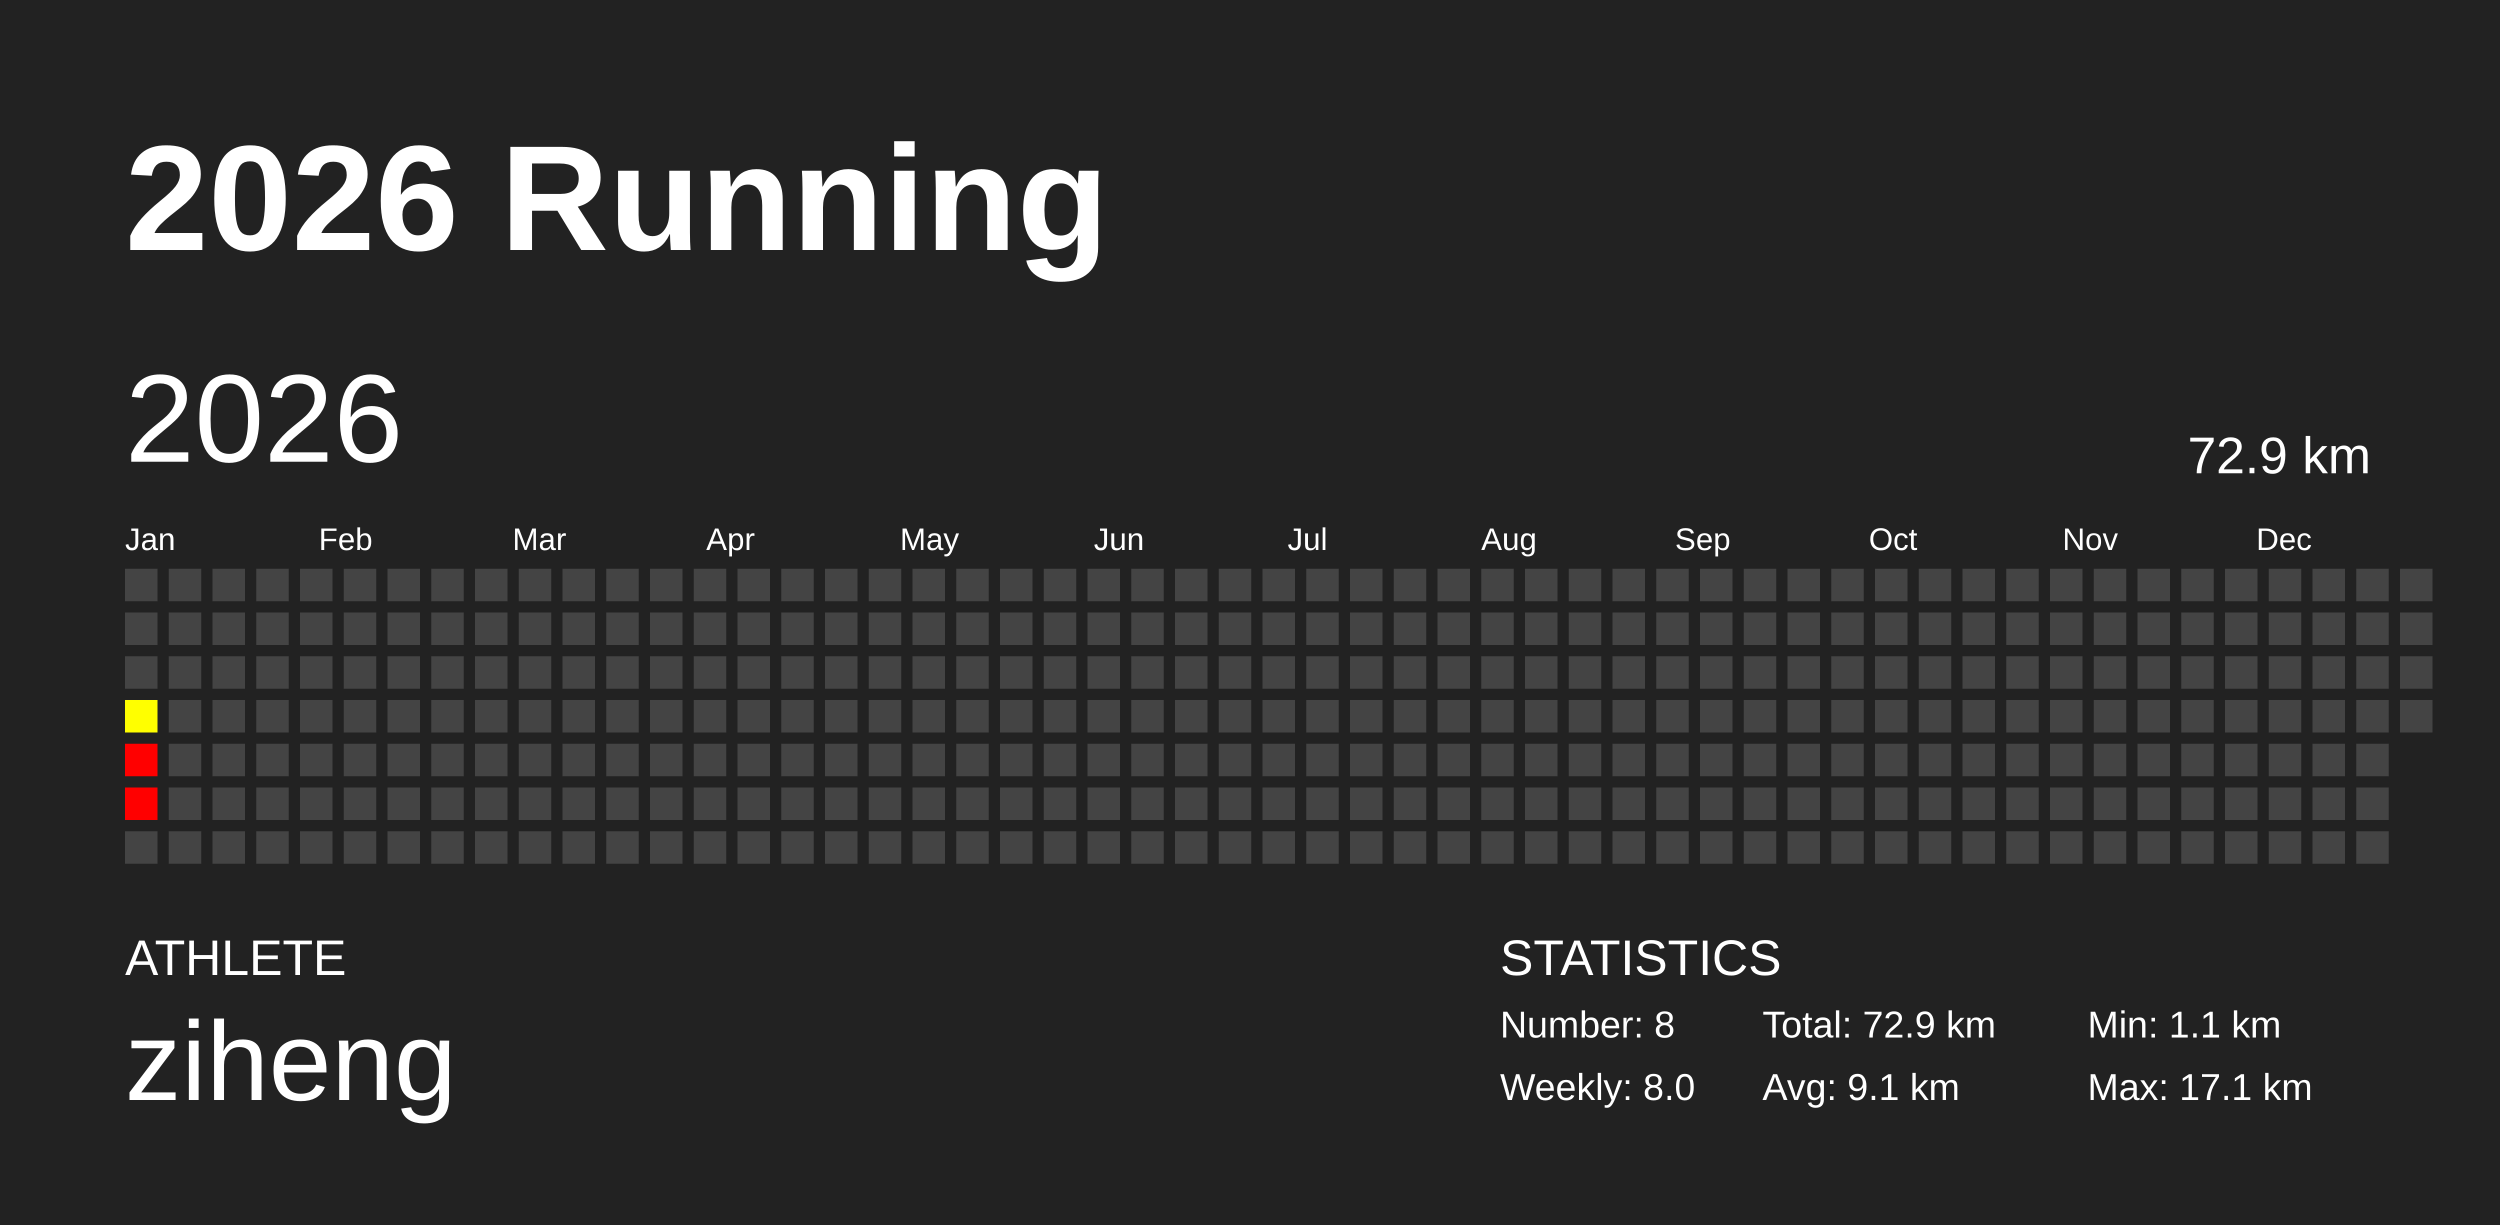
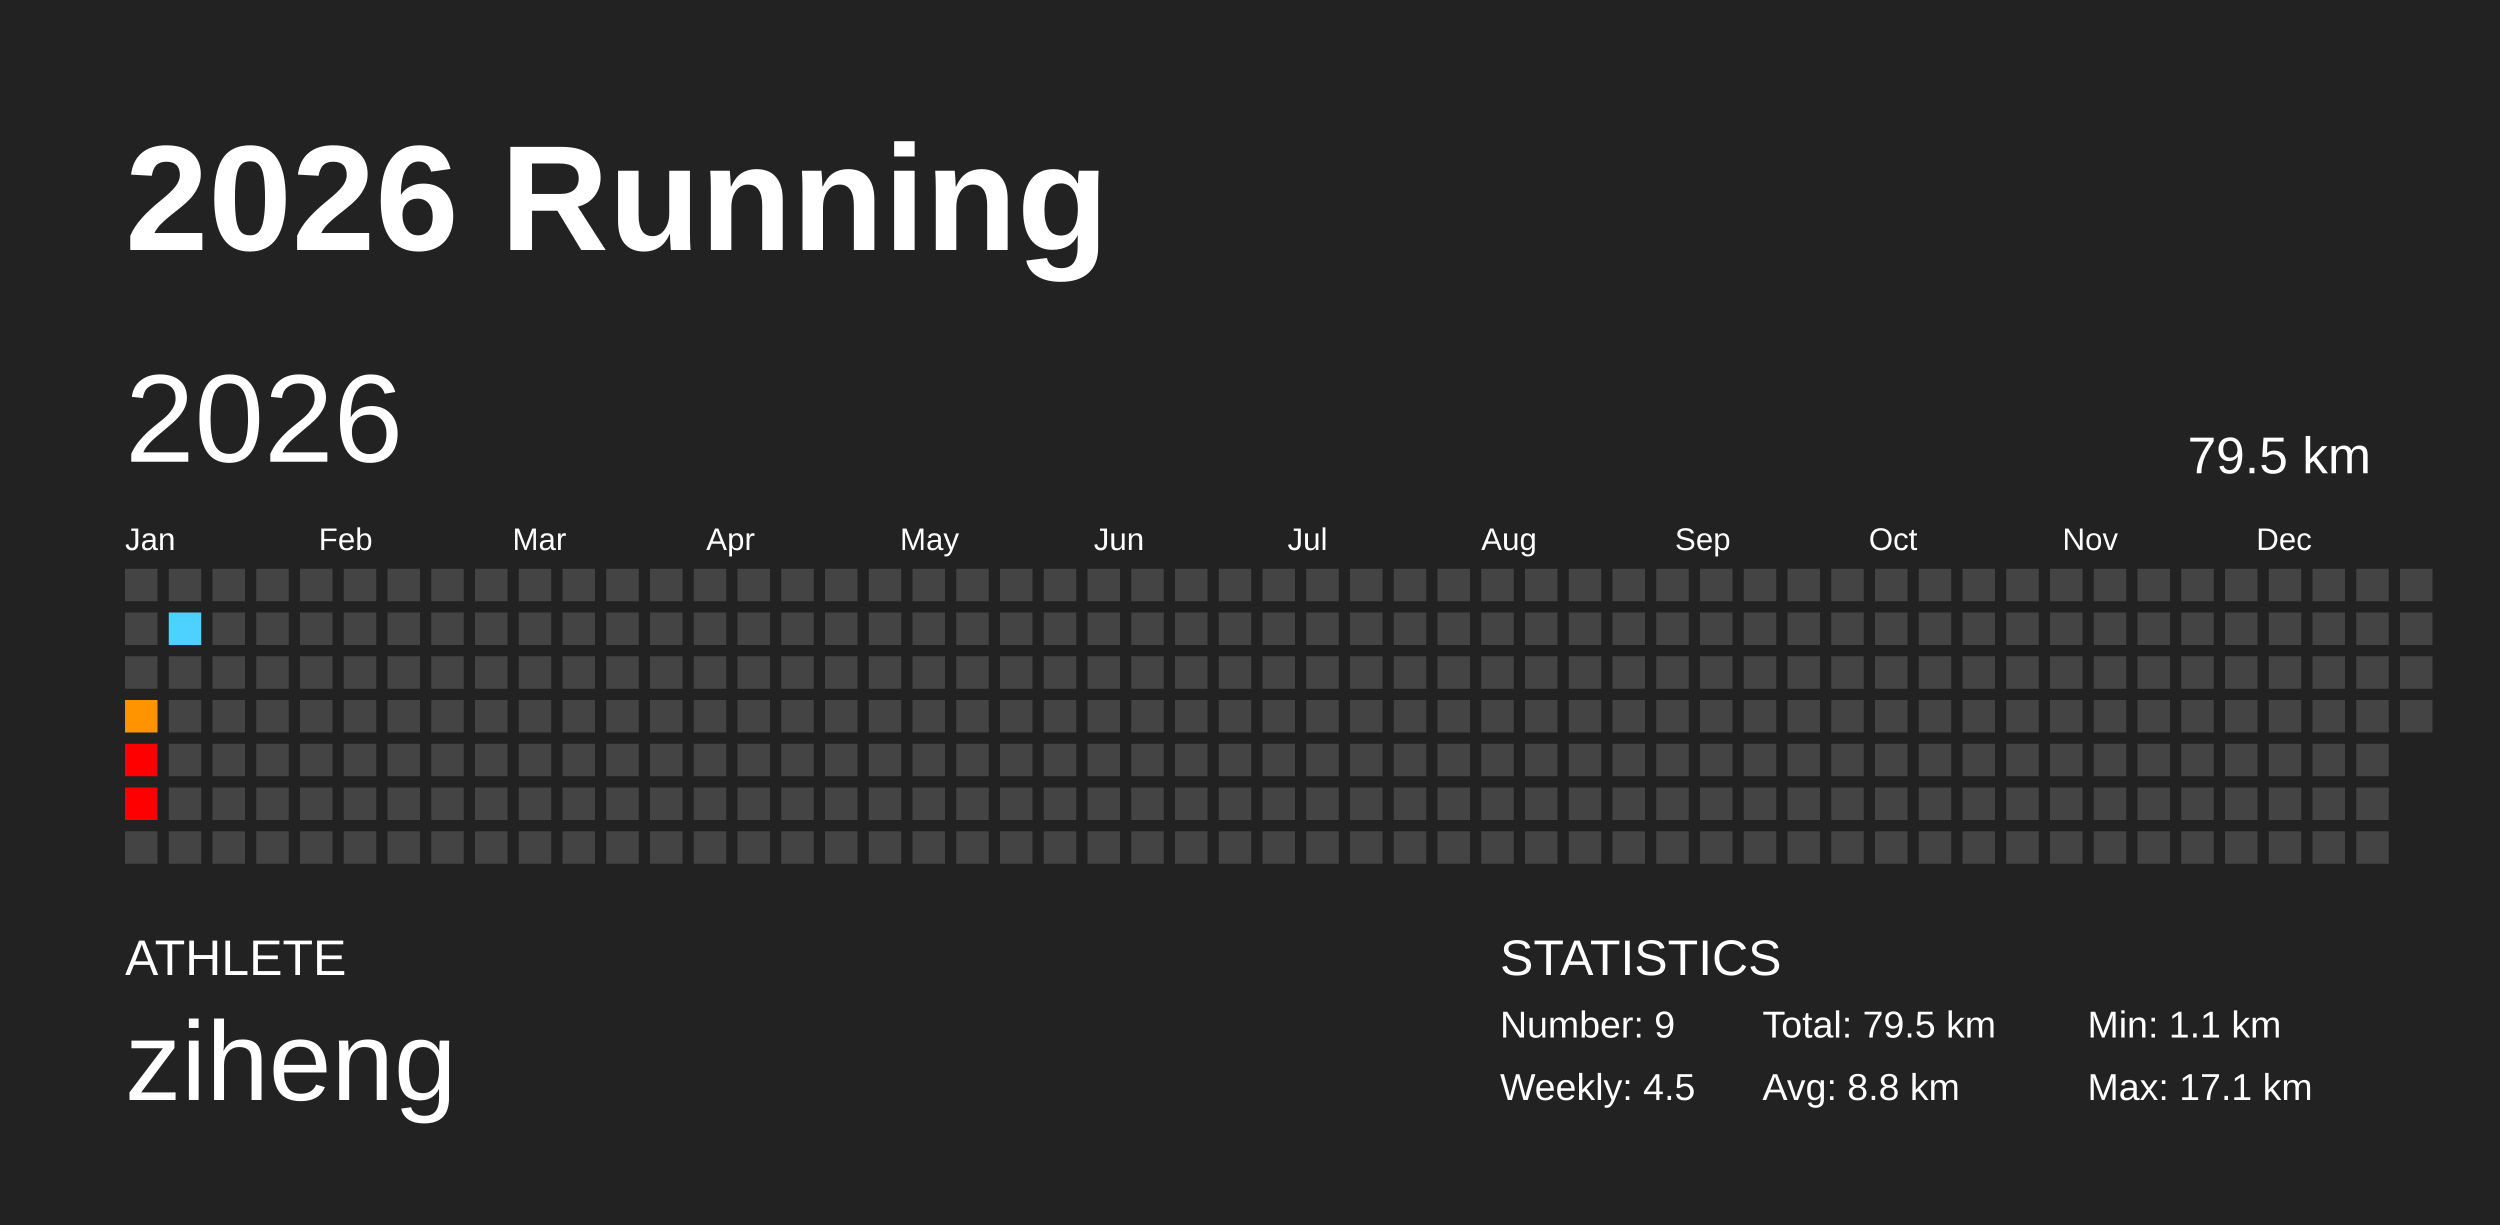
<svg xmlns="http://www.w3.org/2000/svg" baseProfile="full" height="98mm" version="1.1" viewBox="0,0,200,98" width="200mm">
  <defs />
  <rect fill="#222222" height="98" width="200" x="0" y="0" />
  <text fill="#FFFFFF" style="font-size:12px; font-family:Arial; font-weight:bold;" x="10" y="20">2026 Running</text>
  <text fill="#FFFFFF" style="font-size:4px; font-family:Arial" x="10" y="78">ATHLETE</text>
  <text fill="#FFFFFF" style="font-size:9px; font-family:Arial" x="10" y="88">ziheng</text>
  <text fill="#FFFFFF" style="font-size:4px; font-family:Arial" x="120" y="78">STATISTICS</text>
-   <text fill="#FFFFFF" style="font-size:3px; font-family:Arial" x="120" y="83">Number: 8</text>
-   <text fill="#FFFFFF" style="font-size:3px; font-family:Arial" x="120" y="88">Weekly: 8.0</text>
-   <text fill="#FFFFFF" style="font-size:3px; font-family:Arial" x="141" y="83">Total: 72.9 km</text>
-   <text fill="#FFFFFF" style="font-size:3px; font-family:Arial" x="141" y="88">Avg: 9.1 km</text>
+   <text fill="#FFFFFF" style="font-size:3px; font-family:Arial" x="120" y="83">Number: 9</text>
+   <text fill="#FFFFFF" style="font-size:3px; font-family:Arial" x="120" y="88">Weekly: 4.5</text>
+   <text fill="#FFFFFF" style="font-size:3px; font-family:Arial" x="141" y="83">Total: 79.5 km</text>
+   <text fill="#FFFFFF" style="font-size:3px; font-family:Arial" x="141" y="88">Avg: 8.8 km</text>
  <text fill="#FFFFFF" style="font-size:3px; font-family:Arial" x="167" y="83">Min: 1.1 km</text>
  <text fill="#FFFFFF" style="font-size:3px; font-family:Arial" x="167" y="88">Max: 17.1 km</text>
  <text dominant-baseline="hanging" fill="#FFFFFF" style="font-size:10.0px; font-family:Arial;" x="10" y="30">2026</text>
-   <text dominant-baseline="hanging" fill="#FFFFFF" style="font-size:4.125px; font-family:Arial;" x="175" y="35">72.9 km</text>
+   <text dominant-baseline="hanging" fill="#FFFFFF" style="font-size:4.125px; font-family:Arial;" x="175" y="35">79.5 km</text>
  <text fill="#FFFFFF" style="font-size:2.5px; font-family:Arial" x="10.0" y="44">Jan</text>
  <text fill="#FFFFFF" style="font-size:2.5px; font-family:Arial" x="25.5" y="44">Feb</text>
  <text fill="#FFFFFF" style="font-size:2.5px; font-family:Arial" x="41.0" y="44">Mar</text>
  <text fill="#FFFFFF" style="font-size:2.5px; font-family:Arial" x="56.5" y="44">Apr</text>
  <text fill="#FFFFFF" style="font-size:2.5px; font-family:Arial" x="72.0" y="44">May</text>
  <text fill="#FFFFFF" style="font-size:2.5px; font-family:Arial" x="87.5" y="44">Jun</text>
  <text fill="#FFFFFF" style="font-size:2.5px; font-family:Arial" x="103.0" y="44">Jul</text>
  <text fill="#FFFFFF" style="font-size:2.5px; font-family:Arial" x="118.5" y="44">Aug</text>
  <text fill="#FFFFFF" style="font-size:2.5px; font-family:Arial" x="134.0" y="44">Sep</text>
  <text fill="#FFFFFF" style="font-size:2.5px; font-family:Arial" x="149.5" y="44">Oct</text>
  <text fill="#FFFFFF" style="font-size:2.5px; font-family:Arial" x="165.0" y="44">Nov</text>
  <text fill="#FFFFFF" style="font-size:2.5px; font-family:Arial" x="180.5" y="44">Dec</text>
  <rect fill="#444444" height="2.6" width="2.6" x="10.0" y="45.5" />
  <rect fill="#444444" height="2.6" width="2.6" x="10.0" y="49.0" />
  <rect fill="#444444" height="2.6" width="2.6" x="10.0" y="52.5" />
-   <rect fill="#ffff00" height="2.6" width="2.6" x="10.0" y="56.0" />
+   <rect fill="#ff9300" height="2.6" width="2.6" x="10.0" y="56.0" />
  <rect fill="red" height="2.6" width="2.6" x="10.0" y="59.5" />
  <rect fill="red" height="2.6" width="2.6" x="10.0" y="63.0" />
  <rect fill="#444444" height="2.6" width="2.6" x="10.0" y="66.5" />
  <rect fill="#444444" height="2.6" width="2.6" x="13.5" y="45.5" />
-   <rect fill="#444444" height="2.6" width="2.6" x="13.5" y="49.0" />
+   <rect fill="#4dd2ff" height="2.6" width="2.6" x="13.5" y="49.0" />
  <rect fill="#444444" height="2.6" width="2.6" x="13.5" y="52.5" />
  <rect fill="#444444" height="2.6" width="2.6" x="13.5" y="56.0" />
  <rect fill="#444444" height="2.6" width="2.6" x="13.5" y="59.5" />
  <rect fill="#444444" height="2.6" width="2.6" x="13.5" y="63.0" />
  <rect fill="#444444" height="2.6" width="2.6" x="13.5" y="66.5" />
  <rect fill="#444444" height="2.6" width="2.6" x="17.0" y="45.5" />
  <rect fill="#444444" height="2.6" width="2.6" x="17.0" y="49.0" />
  <rect fill="#444444" height="2.6" width="2.6" x="17.0" y="52.5" />
  <rect fill="#444444" height="2.6" width="2.6" x="17.0" y="56.0" />
  <rect fill="#444444" height="2.6" width="2.6" x="17.0" y="59.5" />
  <rect fill="#444444" height="2.6" width="2.6" x="17.0" y="63.0" />
  <rect fill="#444444" height="2.6" width="2.6" x="17.0" y="66.5" />
  <rect fill="#444444" height="2.6" width="2.6" x="20.5" y="45.5" />
  <rect fill="#444444" height="2.6" width="2.6" x="20.5" y="49.0" />
  <rect fill="#444444" height="2.6" width="2.6" x="20.5" y="52.5" />
  <rect fill="#444444" height="2.6" width="2.6" x="20.5" y="56.0" />
  <rect fill="#444444" height="2.6" width="2.6" x="20.5" y="59.5" />
  <rect fill="#444444" height="2.6" width="2.6" x="20.5" y="63.0" />
  <rect fill="#444444" height="2.6" width="2.6" x="20.5" y="66.5" />
  <rect fill="#444444" height="2.6" width="2.6" x="24.0" y="45.5" />
  <rect fill="#444444" height="2.6" width="2.6" x="24.0" y="49.0" />
  <rect fill="#444444" height="2.6" width="2.6" x="24.0" y="52.5" />
  <rect fill="#444444" height="2.6" width="2.6" x="24.0" y="56.0" />
  <rect fill="#444444" height="2.6" width="2.6" x="24.0" y="59.5" />
  <rect fill="#444444" height="2.6" width="2.6" x="24.0" y="63.0" />
  <rect fill="#444444" height="2.6" width="2.6" x="24.0" y="66.5" />
  <rect fill="#444444" height="2.6" width="2.6" x="27.5" y="45.5" />
  <rect fill="#444444" height="2.6" width="2.6" x="27.5" y="49.0" />
  <rect fill="#444444" height="2.6" width="2.6" x="27.5" y="52.5" />
  <rect fill="#444444" height="2.6" width="2.6" x="27.5" y="56.0" />
  <rect fill="#444444" height="2.6" width="2.6" x="27.5" y="59.5" />
  <rect fill="#444444" height="2.6" width="2.6" x="27.5" y="63.0" />
  <rect fill="#444444" height="2.6" width="2.6" x="27.5" y="66.5" />
  <rect fill="#444444" height="2.6" width="2.6" x="31.0" y="45.5" />
  <rect fill="#444444" height="2.6" width="2.6" x="31.0" y="49.0" />
  <rect fill="#444444" height="2.6" width="2.6" x="31.0" y="52.5" />
  <rect fill="#444444" height="2.6" width="2.6" x="31.0" y="56.0" />
  <rect fill="#444444" height="2.6" width="2.6" x="31.0" y="59.5" />
  <rect fill="#444444" height="2.6" width="2.6" x="31.0" y="63.0" />
  <rect fill="#444444" height="2.6" width="2.6" x="31.0" y="66.5" />
  <rect fill="#444444" height="2.6" width="2.6" x="34.5" y="45.5" />
  <rect fill="#444444" height="2.6" width="2.6" x="34.5" y="49.0" />
  <rect fill="#444444" height="2.6" width="2.6" x="34.5" y="52.5" />
  <rect fill="#444444" height="2.6" width="2.6" x="34.5" y="56.0" />
  <rect fill="#444444" height="2.6" width="2.6" x="34.5" y="59.5" />
  <rect fill="#444444" height="2.6" width="2.6" x="34.5" y="63.0" />
  <rect fill="#444444" height="2.6" width="2.6" x="34.5" y="66.5" />
  <rect fill="#444444" height="2.6" width="2.6" x="38.0" y="45.5" />
  <rect fill="#444444" height="2.6" width="2.6" x="38.0" y="49.0" />
  <rect fill="#444444" height="2.6" width="2.6" x="38.0" y="52.5" />
  <rect fill="#444444" height="2.6" width="2.6" x="38.0" y="56.0" />
  <rect fill="#444444" height="2.6" width="2.6" x="38.0" y="59.5" />
  <rect fill="#444444" height="2.6" width="2.6" x="38.0" y="63.0" />
  <rect fill="#444444" height="2.6" width="2.6" x="38.0" y="66.5" />
  <rect fill="#444444" height="2.6" width="2.6" x="41.5" y="45.5" />
  <rect fill="#444444" height="2.6" width="2.6" x="41.5" y="49.0" />
  <rect fill="#444444" height="2.6" width="2.6" x="41.5" y="52.5" />
  <rect fill="#444444" height="2.6" width="2.6" x="41.5" y="56.0" />
  <rect fill="#444444" height="2.6" width="2.6" x="41.5" y="59.5" />
  <rect fill="#444444" height="2.6" width="2.6" x="41.5" y="63.0" />
  <rect fill="#444444" height="2.6" width="2.6" x="41.5" y="66.5" />
  <rect fill="#444444" height="2.6" width="2.6" x="45.0" y="45.5" />
  <rect fill="#444444" height="2.6" width="2.6" x="45.0" y="49.0" />
  <rect fill="#444444" height="2.6" width="2.6" x="45.0" y="52.5" />
  <rect fill="#444444" height="2.6" width="2.6" x="45.0" y="56.0" />
  <rect fill="#444444" height="2.6" width="2.6" x="45.0" y="59.5" />
  <rect fill="#444444" height="2.6" width="2.6" x="45.0" y="63.0" />
  <rect fill="#444444" height="2.6" width="2.6" x="45.0" y="66.5" />
  <rect fill="#444444" height="2.6" width="2.6" x="48.5" y="45.5" />
  <rect fill="#444444" height="2.6" width="2.6" x="48.5" y="49.0" />
  <rect fill="#444444" height="2.6" width="2.6" x="48.5" y="52.5" />
  <rect fill="#444444" height="2.6" width="2.6" x="48.5" y="56.0" />
  <rect fill="#444444" height="2.6" width="2.6" x="48.5" y="59.5" />
  <rect fill="#444444" height="2.6" width="2.6" x="48.5" y="63.0" />
  <rect fill="#444444" height="2.6" width="2.6" x="48.5" y="66.5" />
  <rect fill="#444444" height="2.6" width="2.6" x="52.0" y="45.5" />
  <rect fill="#444444" height="2.6" width="2.6" x="52.0" y="49.0" />
  <rect fill="#444444" height="2.6" width="2.6" x="52.0" y="52.5" />
  <rect fill="#444444" height="2.6" width="2.6" x="52.0" y="56.0" />
  <rect fill="#444444" height="2.6" width="2.6" x="52.0" y="59.5" />
  <rect fill="#444444" height="2.6" width="2.6" x="52.0" y="63.0" />
  <rect fill="#444444" height="2.6" width="2.6" x="52.0" y="66.5" />
  <rect fill="#444444" height="2.6" width="2.6" x="55.5" y="45.5" />
  <rect fill="#444444" height="2.6" width="2.6" x="55.5" y="49.0" />
  <rect fill="#444444" height="2.6" width="2.6" x="55.5" y="52.5" />
  <rect fill="#444444" height="2.6" width="2.6" x="55.5" y="56.0" />
  <rect fill="#444444" height="2.6" width="2.6" x="55.5" y="59.5" />
  <rect fill="#444444" height="2.6" width="2.6" x="55.5" y="63.0" />
  <rect fill="#444444" height="2.6" width="2.6" x="55.5" y="66.5" />
  <rect fill="#444444" height="2.6" width="2.6" x="59.0" y="45.5" />
  <rect fill="#444444" height="2.6" width="2.6" x="59.0" y="49.0" />
  <rect fill="#444444" height="2.6" width="2.6" x="59.0" y="52.5" />
  <rect fill="#444444" height="2.6" width="2.6" x="59.0" y="56.0" />
  <rect fill="#444444" height="2.6" width="2.6" x="59.0" y="59.5" />
  <rect fill="#444444" height="2.6" width="2.6" x="59.0" y="63.0" />
  <rect fill="#444444" height="2.6" width="2.6" x="59.0" y="66.5" />
  <rect fill="#444444" height="2.6" width="2.6" x="62.5" y="45.5" />
  <rect fill="#444444" height="2.6" width="2.6" x="62.5" y="49.0" />
  <rect fill="#444444" height="2.6" width="2.6" x="62.5" y="52.5" />
  <rect fill="#444444" height="2.6" width="2.6" x="62.5" y="56.0" />
  <rect fill="#444444" height="2.6" width="2.6" x="62.5" y="59.5" />
  <rect fill="#444444" height="2.6" width="2.6" x="62.5" y="63.0" />
  <rect fill="#444444" height="2.6" width="2.6" x="62.5" y="66.5" />
  <rect fill="#444444" height="2.6" width="2.6" x="66.0" y="45.5" />
  <rect fill="#444444" height="2.6" width="2.6" x="66.0" y="49.0" />
  <rect fill="#444444" height="2.6" width="2.6" x="66.0" y="52.5" />
  <rect fill="#444444" height="2.6" width="2.6" x="66.0" y="56.0" />
  <rect fill="#444444" height="2.6" width="2.6" x="66.0" y="59.5" />
  <rect fill="#444444" height="2.6" width="2.6" x="66.0" y="63.0" />
  <rect fill="#444444" height="2.6" width="2.6" x="66.0" y="66.5" />
  <rect fill="#444444" height="2.6" width="2.6" x="69.5" y="45.5" />
  <rect fill="#444444" height="2.6" width="2.6" x="69.5" y="49.0" />
  <rect fill="#444444" height="2.6" width="2.6" x="69.5" y="52.5" />
  <rect fill="#444444" height="2.6" width="2.6" x="69.5" y="56.0" />
  <rect fill="#444444" height="2.6" width="2.6" x="69.5" y="59.5" />
  <rect fill="#444444" height="2.6" width="2.6" x="69.5" y="63.0" />
  <rect fill="#444444" height="2.6" width="2.6" x="69.5" y="66.5" />
  <rect fill="#444444" height="2.6" width="2.6" x="73.0" y="45.5" />
  <rect fill="#444444" height="2.6" width="2.6" x="73.0" y="49.0" />
  <rect fill="#444444" height="2.6" width="2.6" x="73.0" y="52.5" />
  <rect fill="#444444" height="2.6" width="2.6" x="73.0" y="56.0" />
  <rect fill="#444444" height="2.6" width="2.6" x="73.0" y="59.5" />
  <rect fill="#444444" height="2.6" width="2.6" x="73.0" y="63.0" />
  <rect fill="#444444" height="2.6" width="2.6" x="73.0" y="66.5" />
  <rect fill="#444444" height="2.6" width="2.6" x="76.5" y="45.5" />
  <rect fill="#444444" height="2.6" width="2.6" x="76.5" y="49.0" />
  <rect fill="#444444" height="2.6" width="2.6" x="76.5" y="52.5" />
  <rect fill="#444444" height="2.6" width="2.6" x="76.5" y="56.0" />
  <rect fill="#444444" height="2.6" width="2.6" x="76.5" y="59.5" />
  <rect fill="#444444" height="2.6" width="2.6" x="76.5" y="63.0" />
  <rect fill="#444444" height="2.6" width="2.6" x="76.5" y="66.5" />
  <rect fill="#444444" height="2.6" width="2.6" x="80.0" y="45.5" />
  <rect fill="#444444" height="2.6" width="2.6" x="80.0" y="49.0" />
  <rect fill="#444444" height="2.6" width="2.6" x="80.0" y="52.5" />
  <rect fill="#444444" height="2.6" width="2.6" x="80.0" y="56.0" />
  <rect fill="#444444" height="2.6" width="2.6" x="80.0" y="59.5" />
  <rect fill="#444444" height="2.6" width="2.6" x="80.0" y="63.0" />
  <rect fill="#444444" height="2.6" width="2.6" x="80.0" y="66.5" />
  <rect fill="#444444" height="2.6" width="2.6" x="83.5" y="45.5" />
  <rect fill="#444444" height="2.6" width="2.6" x="83.5" y="49.0" />
  <rect fill="#444444" height="2.6" width="2.6" x="83.5" y="52.5" />
  <rect fill="#444444" height="2.6" width="2.6" x="83.5" y="56.0" />
  <rect fill="#444444" height="2.6" width="2.6" x="83.5" y="59.5" />
  <rect fill="#444444" height="2.6" width="2.6" x="83.5" y="63.0" />
  <rect fill="#444444" height="2.6" width="2.6" x="83.5" y="66.5" />
  <rect fill="#444444" height="2.6" width="2.6" x="87.0" y="45.5" />
  <rect fill="#444444" height="2.6" width="2.6" x="87.0" y="49.0" />
  <rect fill="#444444" height="2.6" width="2.6" x="87.0" y="52.5" />
  <rect fill="#444444" height="2.6" width="2.6" x="87.0" y="56.0" />
  <rect fill="#444444" height="2.6" width="2.6" x="87.0" y="59.5" />
  <rect fill="#444444" height="2.6" width="2.6" x="87.0" y="63.0" />
  <rect fill="#444444" height="2.6" width="2.6" x="87.0" y="66.5" />
  <rect fill="#444444" height="2.6" width="2.6" x="90.5" y="45.5" />
  <rect fill="#444444" height="2.6" width="2.6" x="90.5" y="49.0" />
  <rect fill="#444444" height="2.6" width="2.6" x="90.5" y="52.5" />
  <rect fill="#444444" height="2.6" width="2.6" x="90.5" y="56.0" />
  <rect fill="#444444" height="2.6" width="2.6" x="90.5" y="59.5" />
  <rect fill="#444444" height="2.6" width="2.6" x="90.5" y="63.0" />
  <rect fill="#444444" height="2.6" width="2.6" x="90.5" y="66.5" />
  <rect fill="#444444" height="2.6" width="2.6" x="94.0" y="45.5" />
  <rect fill="#444444" height="2.6" width="2.6" x="94.0" y="49.0" />
  <rect fill="#444444" height="2.6" width="2.6" x="94.0" y="52.5" />
  <rect fill="#444444" height="2.6" width="2.6" x="94.0" y="56.0" />
  <rect fill="#444444" height="2.6" width="2.6" x="94.0" y="59.5" />
  <rect fill="#444444" height="2.6" width="2.6" x="94.0" y="63.0" />
  <rect fill="#444444" height="2.6" width="2.6" x="94.0" y="66.5" />
  <rect fill="#444444" height="2.6" width="2.6" x="97.5" y="45.5" />
  <rect fill="#444444" height="2.6" width="2.6" x="97.5" y="49.0" />
  <rect fill="#444444" height="2.6" width="2.6" x="97.5" y="52.5" />
  <rect fill="#444444" height="2.6" width="2.6" x="97.5" y="56.0" />
  <rect fill="#444444" height="2.6" width="2.6" x="97.5" y="59.5" />
  <rect fill="#444444" height="2.6" width="2.6" x="97.5" y="63.0" />
  <rect fill="#444444" height="2.6" width="2.6" x="97.5" y="66.5" />
  <rect fill="#444444" height="2.6" width="2.6" x="101.0" y="45.5" />
  <rect fill="#444444" height="2.6" width="2.6" x="101.0" y="49.0" />
  <rect fill="#444444" height="2.6" width="2.6" x="101.0" y="52.5" />
  <rect fill="#444444" height="2.6" width="2.6" x="101.0" y="56.0" />
  <rect fill="#444444" height="2.6" width="2.6" x="101.0" y="59.5" />
  <rect fill="#444444" height="2.6" width="2.6" x="101.0" y="63.0" />
  <rect fill="#444444" height="2.6" width="2.6" x="101.0" y="66.5" />
  <rect fill="#444444" height="2.6" width="2.6" x="104.5" y="45.5" />
  <rect fill="#444444" height="2.6" width="2.6" x="104.5" y="49.0" />
  <rect fill="#444444" height="2.6" width="2.6" x="104.5" y="52.5" />
  <rect fill="#444444" height="2.6" width="2.6" x="104.5" y="56.0" />
  <rect fill="#444444" height="2.6" width="2.6" x="104.5" y="59.5" />
  <rect fill="#444444" height="2.6" width="2.6" x="104.5" y="63.0" />
  <rect fill="#444444" height="2.6" width="2.6" x="104.5" y="66.5" />
  <rect fill="#444444" height="2.6" width="2.6" x="108.0" y="45.5" />
  <rect fill="#444444" height="2.6" width="2.6" x="108.0" y="49.0" />
  <rect fill="#444444" height="2.6" width="2.6" x="108.0" y="52.5" />
  <rect fill="#444444" height="2.6" width="2.6" x="108.0" y="56.0" />
  <rect fill="#444444" height="2.6" width="2.6" x="108.0" y="59.5" />
  <rect fill="#444444" height="2.6" width="2.6" x="108.0" y="63.0" />
  <rect fill="#444444" height="2.6" width="2.6" x="108.0" y="66.5" />
  <rect fill="#444444" height="2.6" width="2.6" x="111.5" y="45.5" />
  <rect fill="#444444" height="2.6" width="2.6" x="111.5" y="49.0" />
  <rect fill="#444444" height="2.6" width="2.6" x="111.5" y="52.5" />
  <rect fill="#444444" height="2.6" width="2.6" x="111.5" y="56.0" />
  <rect fill="#444444" height="2.6" width="2.6" x="111.5" y="59.5" />
  <rect fill="#444444" height="2.6" width="2.6" x="111.5" y="63.0" />
  <rect fill="#444444" height="2.6" width="2.6" x="111.5" y="66.5" />
  <rect fill="#444444" height="2.6" width="2.6" x="115.0" y="45.5" />
  <rect fill="#444444" height="2.6" width="2.6" x="115.0" y="49.0" />
  <rect fill="#444444" height="2.6" width="2.6" x="115.0" y="52.5" />
  <rect fill="#444444" height="2.6" width="2.6" x="115.0" y="56.0" />
  <rect fill="#444444" height="2.6" width="2.6" x="115.0" y="59.5" />
  <rect fill="#444444" height="2.6" width="2.6" x="115.0" y="63.0" />
  <rect fill="#444444" height="2.6" width="2.6" x="115.0" y="66.5" />
  <rect fill="#444444" height="2.6" width="2.6" x="118.5" y="45.5" />
  <rect fill="#444444" height="2.6" width="2.6" x="118.5" y="49.0" />
  <rect fill="#444444" height="2.6" width="2.6" x="118.5" y="52.5" />
  <rect fill="#444444" height="2.6" width="2.6" x="118.5" y="56.0" />
  <rect fill="#444444" height="2.6" width="2.6" x="118.5" y="59.5" />
  <rect fill="#444444" height="2.6" width="2.6" x="118.5" y="63.0" />
  <rect fill="#444444" height="2.6" width="2.6" x="118.5" y="66.5" />
  <rect fill="#444444" height="2.6" width="2.6" x="122.0" y="45.5" />
  <rect fill="#444444" height="2.6" width="2.6" x="122.0" y="49.0" />
  <rect fill="#444444" height="2.6" width="2.6" x="122.0" y="52.5" />
  <rect fill="#444444" height="2.6" width="2.6" x="122.0" y="56.0" />
  <rect fill="#444444" height="2.6" width="2.6" x="122.0" y="59.5" />
  <rect fill="#444444" height="2.6" width="2.6" x="122.0" y="63.0" />
  <rect fill="#444444" height="2.6" width="2.6" x="122.0" y="66.5" />
  <rect fill="#444444" height="2.6" width="2.6" x="125.5" y="45.5" />
  <rect fill="#444444" height="2.6" width="2.6" x="125.5" y="49.0" />
  <rect fill="#444444" height="2.6" width="2.6" x="125.5" y="52.5" />
  <rect fill="#444444" height="2.6" width="2.6" x="125.5" y="56.0" />
  <rect fill="#444444" height="2.6" width="2.6" x="125.5" y="59.5" />
  <rect fill="#444444" height="2.6" width="2.6" x="125.5" y="63.0" />
  <rect fill="#444444" height="2.6" width="2.6" x="125.5" y="66.5" />
  <rect fill="#444444" height="2.6" width="2.6" x="129.0" y="45.5" />
  <rect fill="#444444" height="2.6" width="2.6" x="129.0" y="49.0" />
  <rect fill="#444444" height="2.6" width="2.6" x="129.0" y="52.5" />
  <rect fill="#444444" height="2.6" width="2.6" x="129.0" y="56.0" />
  <rect fill="#444444" height="2.6" width="2.6" x="129.0" y="59.5" />
  <rect fill="#444444" height="2.6" width="2.6" x="129.0" y="63.0" />
  <rect fill="#444444" height="2.6" width="2.6" x="129.0" y="66.5" />
  <rect fill="#444444" height="2.6" width="2.6" x="132.5" y="45.5" />
  <rect fill="#444444" height="2.6" width="2.6" x="132.5" y="49.0" />
  <rect fill="#444444" height="2.6" width="2.6" x="132.5" y="52.5" />
  <rect fill="#444444" height="2.6" width="2.6" x="132.5" y="56.0" />
  <rect fill="#444444" height="2.6" width="2.6" x="132.5" y="59.5" />
  <rect fill="#444444" height="2.6" width="2.6" x="132.5" y="63.0" />
  <rect fill="#444444" height="2.6" width="2.6" x="132.5" y="66.5" />
  <rect fill="#444444" height="2.6" width="2.6" x="136.0" y="45.5" />
  <rect fill="#444444" height="2.6" width="2.6" x="136.0" y="49.0" />
  <rect fill="#444444" height="2.6" width="2.6" x="136.0" y="52.5" />
  <rect fill="#444444" height="2.6" width="2.6" x="136.0" y="56.0" />
  <rect fill="#444444" height="2.6" width="2.6" x="136.0" y="59.5" />
  <rect fill="#444444" height="2.6" width="2.6" x="136.0" y="63.0" />
  <rect fill="#444444" height="2.6" width="2.6" x="136.0" y="66.5" />
  <rect fill="#444444" height="2.6" width="2.6" x="139.5" y="45.5" />
  <rect fill="#444444" height="2.6" width="2.6" x="139.5" y="49.0" />
  <rect fill="#444444" height="2.6" width="2.6" x="139.5" y="52.5" />
  <rect fill="#444444" height="2.6" width="2.6" x="139.5" y="56.0" />
  <rect fill="#444444" height="2.6" width="2.6" x="139.5" y="59.5" />
  <rect fill="#444444" height="2.6" width="2.6" x="139.5" y="63.0" />
  <rect fill="#444444" height="2.6" width="2.6" x="139.5" y="66.5" />
  <rect fill="#444444" height="2.6" width="2.6" x="143.0" y="45.5" />
  <rect fill="#444444" height="2.6" width="2.6" x="143.0" y="49.0" />
  <rect fill="#444444" height="2.6" width="2.6" x="143.0" y="52.5" />
  <rect fill="#444444" height="2.6" width="2.6" x="143.0" y="56.0" />
  <rect fill="#444444" height="2.6" width="2.6" x="143.0" y="59.5" />
  <rect fill="#444444" height="2.6" width="2.6" x="143.0" y="63.0" />
  <rect fill="#444444" height="2.6" width="2.6" x="143.0" y="66.5" />
  <rect fill="#444444" height="2.6" width="2.6" x="146.5" y="45.5" />
  <rect fill="#444444" height="2.6" width="2.6" x="146.5" y="49.0" />
  <rect fill="#444444" height="2.6" width="2.6" x="146.5" y="52.5" />
  <rect fill="#444444" height="2.6" width="2.6" x="146.5" y="56.0" />
  <rect fill="#444444" height="2.6" width="2.6" x="146.5" y="59.5" />
  <rect fill="#444444" height="2.6" width="2.6" x="146.5" y="63.0" />
  <rect fill="#444444" height="2.6" width="2.6" x="146.5" y="66.5" />
  <rect fill="#444444" height="2.6" width="2.6" x="150.0" y="45.5" />
  <rect fill="#444444" height="2.6" width="2.6" x="150.0" y="49.0" />
  <rect fill="#444444" height="2.6" width="2.6" x="150.0" y="52.5" />
  <rect fill="#444444" height="2.6" width="2.6" x="150.0" y="56.0" />
  <rect fill="#444444" height="2.6" width="2.6" x="150.0" y="59.5" />
  <rect fill="#444444" height="2.6" width="2.6" x="150.0" y="63.0" />
  <rect fill="#444444" height="2.6" width="2.6" x="150.0" y="66.5" />
  <rect fill="#444444" height="2.6" width="2.6" x="153.5" y="45.5" />
  <rect fill="#444444" height="2.6" width="2.6" x="153.5" y="49.0" />
  <rect fill="#444444" height="2.6" width="2.6" x="153.5" y="52.5" />
  <rect fill="#444444" height="2.6" width="2.6" x="153.5" y="56.0" />
  <rect fill="#444444" height="2.6" width="2.6" x="153.5" y="59.5" />
  <rect fill="#444444" height="2.6" width="2.6" x="153.5" y="63.0" />
  <rect fill="#444444" height="2.6" width="2.6" x="153.5" y="66.5" />
  <rect fill="#444444" height="2.6" width="2.6" x="157.0" y="45.5" />
  <rect fill="#444444" height="2.6" width="2.6" x="157.0" y="49.0" />
  <rect fill="#444444" height="2.6" width="2.6" x="157.0" y="52.5" />
  <rect fill="#444444" height="2.6" width="2.6" x="157.0" y="56.0" />
  <rect fill="#444444" height="2.6" width="2.6" x="157.0" y="59.5" />
  <rect fill="#444444" height="2.6" width="2.6" x="157.0" y="63.0" />
  <rect fill="#444444" height="2.6" width="2.6" x="157.0" y="66.5" />
  <rect fill="#444444" height="2.6" width="2.6" x="160.5" y="45.5" />
  <rect fill="#444444" height="2.6" width="2.6" x="160.5" y="49.0" />
  <rect fill="#444444" height="2.6" width="2.6" x="160.5" y="52.5" />
  <rect fill="#444444" height="2.6" width="2.6" x="160.5" y="56.0" />
  <rect fill="#444444" height="2.6" width="2.6" x="160.5" y="59.5" />
  <rect fill="#444444" height="2.6" width="2.6" x="160.5" y="63.0" />
  <rect fill="#444444" height="2.6" width="2.6" x="160.5" y="66.5" />
  <rect fill="#444444" height="2.6" width="2.6" x="164.0" y="45.5" />
  <rect fill="#444444" height="2.6" width="2.6" x="164.0" y="49.0" />
  <rect fill="#444444" height="2.6" width="2.6" x="164.0" y="52.5" />
  <rect fill="#444444" height="2.6" width="2.6" x="164.0" y="56.0" />
  <rect fill="#444444" height="2.6" width="2.6" x="164.0" y="59.5" />
  <rect fill="#444444" height="2.6" width="2.6" x="164.0" y="63.0" />
  <rect fill="#444444" height="2.6" width="2.6" x="164.0" y="66.5" />
  <rect fill="#444444" height="2.6" width="2.6" x="167.5" y="45.5" />
  <rect fill="#444444" height="2.6" width="2.6" x="167.5" y="49.0" />
  <rect fill="#444444" height="2.6" width="2.6" x="167.5" y="52.5" />
  <rect fill="#444444" height="2.6" width="2.6" x="167.5" y="56.0" />
  <rect fill="#444444" height="2.6" width="2.6" x="167.5" y="59.5" />
  <rect fill="#444444" height="2.6" width="2.6" x="167.5" y="63.0" />
  <rect fill="#444444" height="2.6" width="2.6" x="167.5" y="66.5" />
  <rect fill="#444444" height="2.6" width="2.6" x="171.0" y="45.5" />
  <rect fill="#444444" height="2.6" width="2.6" x="171.0" y="49.0" />
  <rect fill="#444444" height="2.6" width="2.6" x="171.0" y="52.5" />
  <rect fill="#444444" height="2.6" width="2.6" x="171.0" y="56.0" />
  <rect fill="#444444" height="2.6" width="2.6" x="171.0" y="59.5" />
  <rect fill="#444444" height="2.6" width="2.6" x="171.0" y="63.0" />
  <rect fill="#444444" height="2.6" width="2.6" x="171.0" y="66.5" />
  <rect fill="#444444" height="2.6" width="2.6" x="174.5" y="45.5" />
  <rect fill="#444444" height="2.6" width="2.6" x="174.5" y="49.0" />
  <rect fill="#444444" height="2.6" width="2.6" x="174.5" y="52.5" />
  <rect fill="#444444" height="2.6" width="2.6" x="174.5" y="56.0" />
  <rect fill="#444444" height="2.6" width="2.6" x="174.5" y="59.5" />
  <rect fill="#444444" height="2.6" width="2.6" x="174.5" y="63.0" />
  <rect fill="#444444" height="2.6" width="2.6" x="174.5" y="66.5" />
  <rect fill="#444444" height="2.6" width="2.6" x="178.0" y="45.5" />
  <rect fill="#444444" height="2.6" width="2.6" x="178.0" y="49.0" />
  <rect fill="#444444" height="2.6" width="2.6" x="178.0" y="52.5" />
  <rect fill="#444444" height="2.6" width="2.6" x="178.0" y="56.0" />
  <rect fill="#444444" height="2.6" width="2.6" x="178.0" y="59.5" />
  <rect fill="#444444" height="2.6" width="2.6" x="178.0" y="63.0" />
  <rect fill="#444444" height="2.6" width="2.6" x="178.0" y="66.5" />
  <rect fill="#444444" height="2.6" width="2.6" x="181.5" y="45.5" />
  <rect fill="#444444" height="2.6" width="2.6" x="181.5" y="49.0" />
  <rect fill="#444444" height="2.6" width="2.6" x="181.5" y="52.5" />
  <rect fill="#444444" height="2.6" width="2.6" x="181.5" y="56.0" />
  <rect fill="#444444" height="2.6" width="2.6" x="181.5" y="59.5" />
  <rect fill="#444444" height="2.6" width="2.6" x="181.5" y="63.0" />
  <rect fill="#444444" height="2.6" width="2.6" x="181.5" y="66.5" />
  <rect fill="#444444" height="2.6" width="2.6" x="185.0" y="45.5" />
  <rect fill="#444444" height="2.6" width="2.6" x="185.0" y="49.0" />
  <rect fill="#444444" height="2.6" width="2.6" x="185.0" y="52.5" />
  <rect fill="#444444" height="2.6" width="2.6" x="185.0" y="56.0" />
  <rect fill="#444444" height="2.6" width="2.6" x="185.0" y="59.5" />
  <rect fill="#444444" height="2.6" width="2.6" x="185.0" y="63.0" />
  <rect fill="#444444" height="2.6" width="2.6" x="185.0" y="66.5" />
  <rect fill="#444444" height="2.6" width="2.6" x="188.5" y="45.5" />
  <rect fill="#444444" height="2.6" width="2.6" x="188.5" y="49.0" />
  <rect fill="#444444" height="2.6" width="2.6" x="188.5" y="52.5" />
  <rect fill="#444444" height="2.6" width="2.6" x="188.5" y="56.0" />
  <rect fill="#444444" height="2.6" width="2.6" x="188.5" y="59.5" />
  <rect fill="#444444" height="2.6" width="2.6" x="188.5" y="63.0" />
  <rect fill="#444444" height="2.6" width="2.6" x="188.5" y="66.5" />
  <rect fill="#444444" height="2.6" width="2.6" x="192.0" y="45.5" />
  <rect fill="#444444" height="2.6" width="2.6" x="192.0" y="49.0" />
  <rect fill="#444444" height="2.6" width="2.6" x="192.0" y="52.5" />
  <rect fill="#444444" height="2.6" width="2.6" x="192.0" y="56.0" />
</svg>
